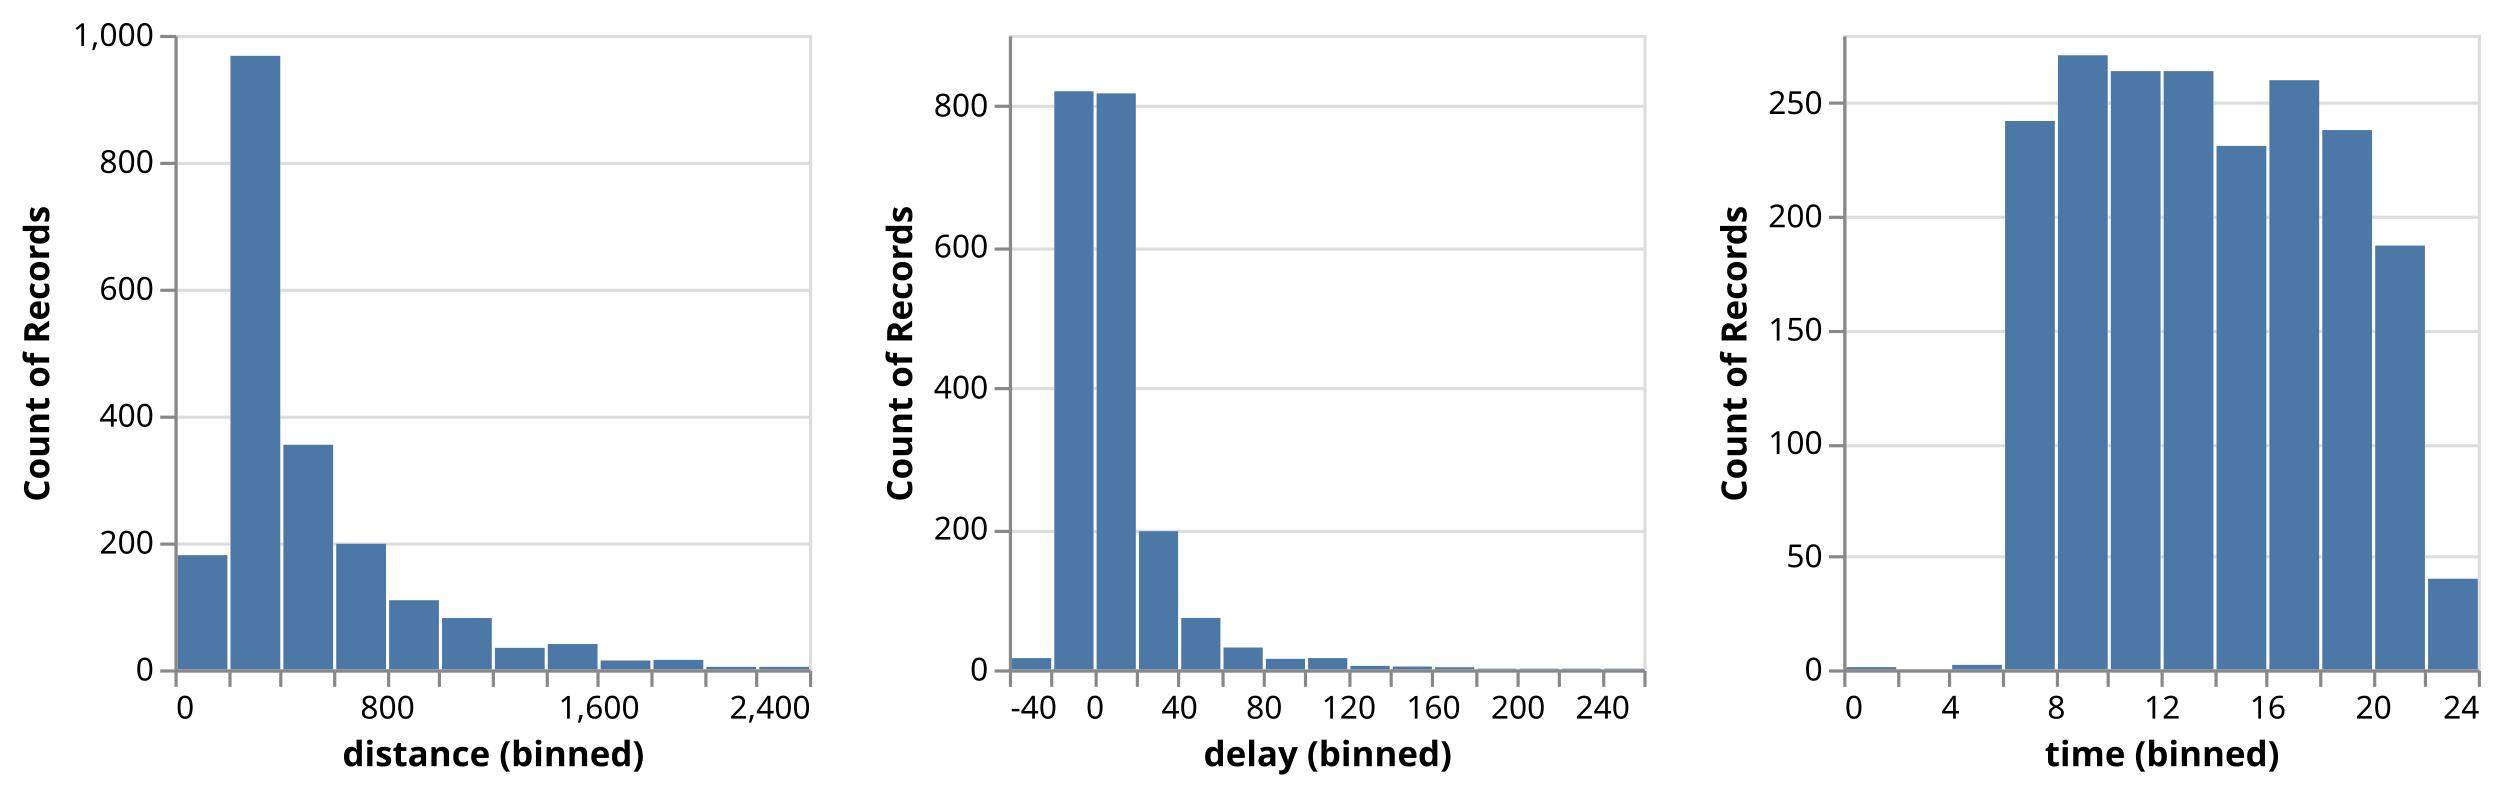
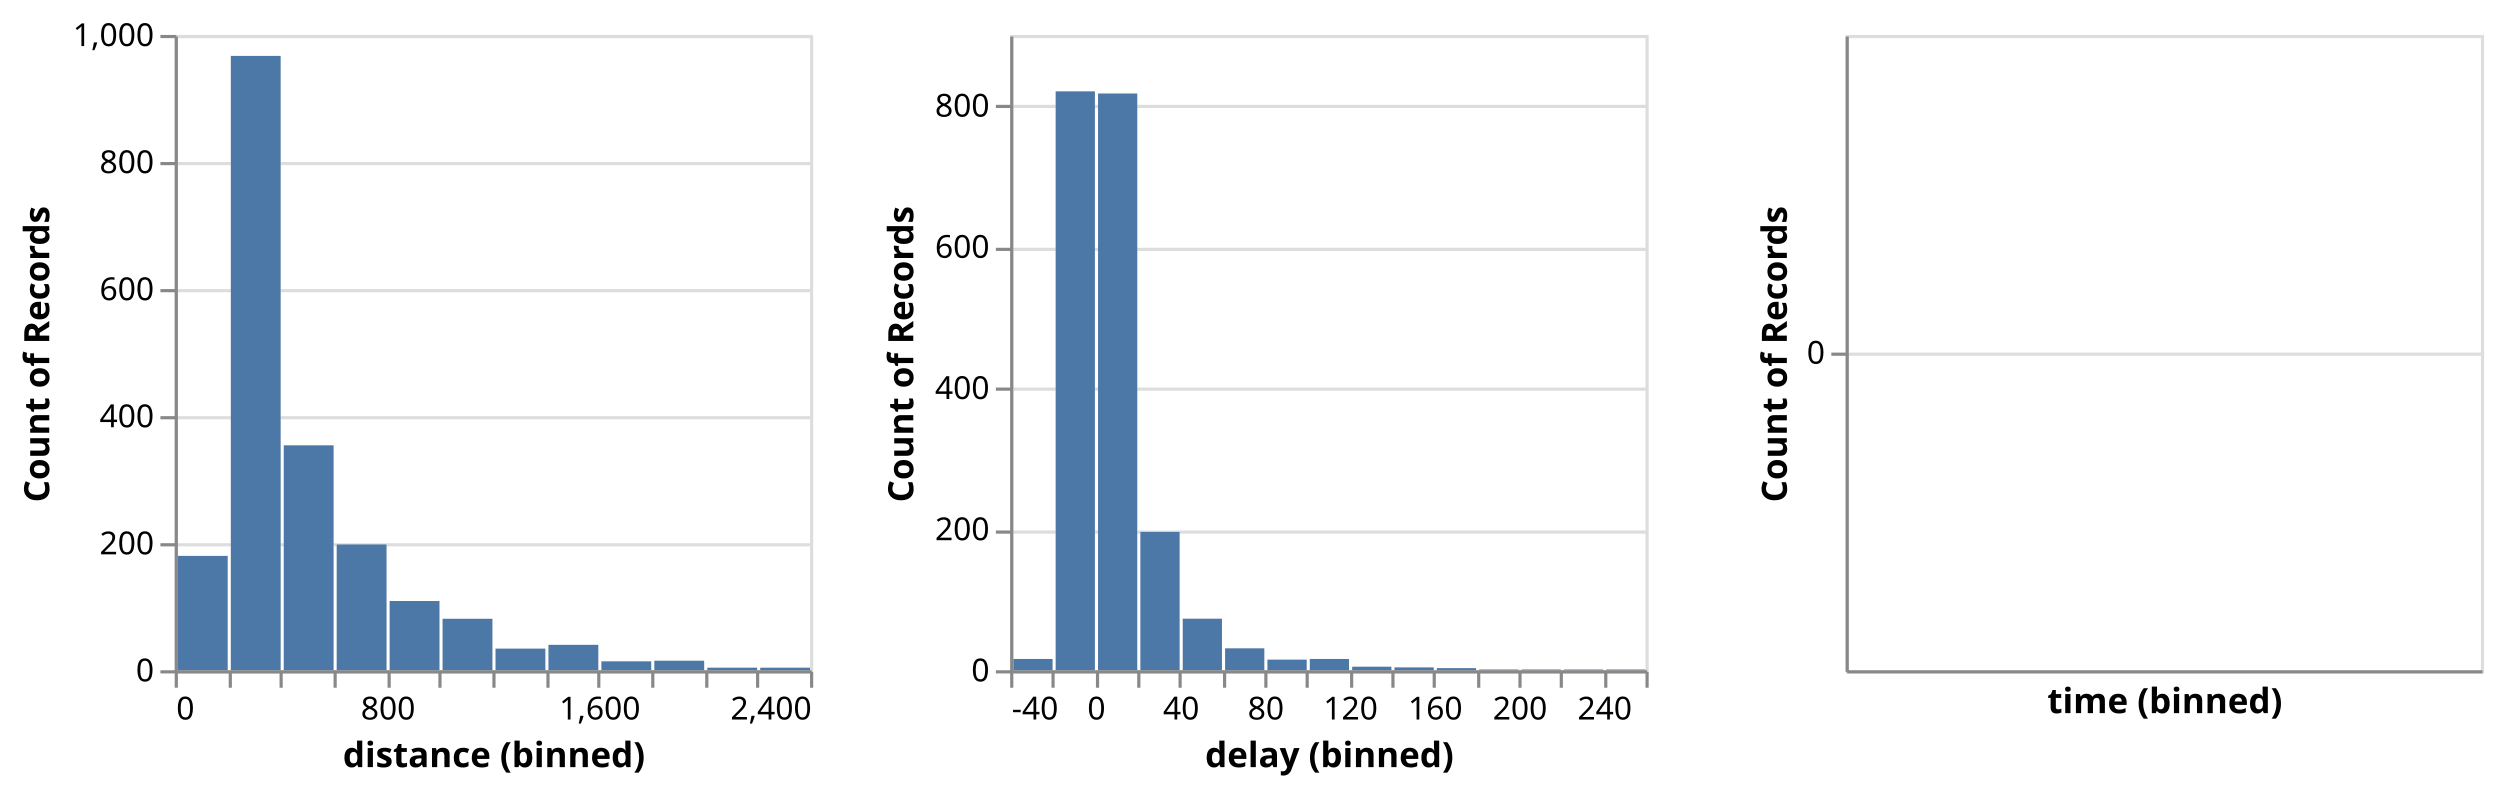
- <svg xmlns="http://www.w3.org/2000/svg" class="marks" width="788" height="249" viewBox="0 0 788 249" version="1.1">
+ <svg xmlns="http://www.w3.org/2000/svg" class="marks" width="787" height="249" viewBox="0 0 787 249" version="1.1">
  <g transform="translate(55,11)">
    <g class="mark-group role-frame root">
      <g transform="translate(0,0)">
        <path class="background" d="M0,0h200v200h-200Z" style="fill: none;" />
        <g>
          <g class="mark-group role-scope child__repeat_column_distance_group">
            <g transform="translate(0,0)">
              <path class="background" d="M0.5,0.5h200v200h-200Z" style="fill: none; stroke: #ddd;" />
              <g>
                <g class="mark-group role-axis">
                  <g transform="translate(0.5,0.5)">
                    <path class="background" d="M0,0h0v0h0Z" style="pointer-events: none; fill: none;" />
                    <g>
                      <g class="mark-rule role-axis-grid" style="pointer-events: none;">
                        <line transform="translate(0,200)" x2="200" y2="0" style="fill: none; stroke: #ddd; stroke-width: 1; opacity: 1;" />
                        <line transform="translate(0,160)" x2="200" y2="0" style="fill: none; stroke: #ddd; stroke-width: 1; opacity: 1;" />
                        <line transform="translate(0,120)" x2="200" y2="0" style="fill: none; stroke: #ddd; stroke-width: 1; opacity: 1;" />
                        <line transform="translate(0,80)" x2="200" y2="0" style="fill: none; stroke: #ddd; stroke-width: 1; opacity: 1;" />
                        <line transform="translate(0,40)" x2="200" y2="0" style="fill: none; stroke: #ddd; stroke-width: 1; opacity: 1;" />
                        <line transform="translate(0,0)" x2="200" y2="0" style="fill: none; stroke: #ddd; stroke-width: 1; opacity: 1;" />
                      </g>
                    </g>
                  </g>
                </g>
                <g class="mark-rect role-mark child__repeat_column_distance_layer_0_marks">
                  <path d="M34.333,129.2h15.667v70.8h-15.667Z" style="fill: #ddd;" />
                  <path d="M51,160.4h15.667v39.6h-15.667Z" style="fill: #ddd;" />
                  <path d="M17.667,6.6h15.667v193.4h-15.667Z" style="fill: #ddd;" />
                  <path d="M1,164h15.667v36h-15.667Z" style="fill: #ddd;" />
                  <path d="M67.667,178.2h15.667v21.8h-15.667Z" style="fill: #ddd;" />
                  <path d="M117.667,192h15.667v8h-15.667Z" style="fill: #ddd;" />
                  <path d="M84.333,183.8h15.667v16.2h-15.667Z" style="fill: #ddd;" />
                  <path d="M167.667,199.2h15.667v0.8h-15.667Z" style="fill: #ddd;" />
                  <path d="M151,197h15.667v3h-15.667Z" style="fill: #ddd;" />
                  <path d="M134.333,197.2h15.667v2.8h-15.667Z" style="fill: #ddd;" />
                  <path d="M101,193.2h15.667v6.8h-15.667Z" style="fill: #ddd;" />
                  <path d="M184.333,199.2h15.667v0.8h-15.667Z" style="fill: #ddd;" />
                </g>
                <g class="mark-rect role-mark child__repeat_column_distance_layer_1_marks">
                  <path d="M34.333,129.2h15.667v70.8h-15.667Z" style="fill: #4c78a8;" />
                  <path d="M51,160.4h15.667v39.6h-15.667Z" style="fill: #4c78a8;" />
                  <path d="M17.667,6.6h15.667v193.4h-15.667Z" style="fill: #4c78a8;" />
                  <path d="M1,164h15.667v36h-15.667Z" style="fill: #4c78a8;" />
                  <path d="M67.667,178.2h15.667v21.8h-15.667Z" style="fill: #4c78a8;" />
                  <path d="M117.667,192h15.667v8h-15.667Z" style="fill: #4c78a8;" />
                  <path d="M84.333,183.8h15.667v16.2h-15.667Z" style="fill: #4c78a8;" />
                  <path d="M167.667,199.2h15.667v0.8h-15.667Z" style="fill: #4c78a8;" />
                  <path d="M151,197h15.667v3h-15.667Z" style="fill: #4c78a8;" />
                  <path d="M134.333,197.2h15.667v2.8h-15.667Z" style="fill: #4c78a8;" />
                  <path d="M101,193.2h15.667v6.8h-15.667Z" style="fill: #4c78a8;" />
                  <path d="M184.333,199.2h15.667v0.8h-15.667Z" style="fill: #4c78a8;" />
                </g>
                <g class="mark-group role-axis">
                  <g transform="translate(0.5,200.5)">
                    <path class="background" d="M0,0h0v0h0Z" style="pointer-events: none; fill: none;" />
                    <g>
                      <g class="mark-rule role-axis-tick" style="pointer-events: none;">
                        <line transform="translate(0,0)" x2="0" y2="5" style="fill: none; stroke: #888; stroke-width: 1; opacity: 1;" />
                        <line transform="translate(17,0)" x2="0" y2="5" style="fill: none; stroke: #888; stroke-width: 1; opacity: 1;" />
                        <line transform="translate(33,0)" x2="0" y2="5" style="fill: none; stroke: #888; stroke-width: 1; opacity: 1;" />
                        <line transform="translate(50,0)" x2="0" y2="5" style="fill: none; stroke: #888; stroke-width: 1; opacity: 1;" />
                        <line transform="translate(67,0)" x2="0" y2="5" style="fill: none; stroke: #888; stroke-width: 1; opacity: 1;" />
                        <line transform="translate(83,0)" x2="0" y2="5" style="fill: none; stroke: #888; stroke-width: 1; opacity: 1;" />
                        <line transform="translate(100,0)" x2="0" y2="5" style="fill: none; stroke: #888; stroke-width: 1; opacity: 1;" />
                        <line transform="translate(117,0)" x2="0" y2="5" style="fill: none; stroke: #888; stroke-width: 1; opacity: 1;" />
                        <line transform="translate(133,0)" x2="0" y2="5" style="fill: none; stroke: #888; stroke-width: 1; opacity: 1;" />
                        <line transform="translate(150,0)" x2="0" y2="5" style="fill: none; stroke: #888; stroke-width: 1; opacity: 1;" />
                        <line transform="translate(167,0)" x2="0" y2="5" style="fill: none; stroke: #888; stroke-width: 1; opacity: 1;" />
                        <line transform="translate(183,0)" x2="0" y2="5" style="fill: none; stroke: #888; stroke-width: 1; opacity: 1;" />
                        <line transform="translate(200,0)" x2="0" y2="5" style="fill: none; stroke: #888; stroke-width: 1; opacity: 1;" />
                      </g>
                      <g class="mark-text role-axis-label" style="pointer-events: none;">
                        <text text-anchor="start" transform="translate(0,15)" style="font-family: sans-serif; font-size: 10px; fill: #000; opacity: 1;">0</text>
                        <text text-anchor="middle" transform="translate(16.66667,15)" style="font-family: sans-serif; font-size: 10px; fill: #000; opacity: 0;">200</text>
                        <text text-anchor="middle" transform="translate(33.33333,15)" style="font-family: sans-serif; font-size: 10px; fill: #000; opacity: 0;">400</text>
                        <text text-anchor="middle" transform="translate(50,15)" style="font-family: sans-serif; font-size: 10px; fill: #000; opacity: 0;">600</text>
                        <text text-anchor="middle" transform="translate(66.66667,15)" style="font-family: sans-serif; font-size: 10px; fill: #000; opacity: 1;">800</text>
                        <text text-anchor="middle" transform="translate(83.33333,15)" style="font-family: sans-serif; font-size: 10px; fill: #000; opacity: 0;">1,000</text>
                        <text text-anchor="middle" transform="translate(100,15)" style="font-family: sans-serif; font-size: 10px; fill: #000; opacity: 0;">1,200</text>
                        <text text-anchor="middle" transform="translate(116.6667,15)" style="font-family: sans-serif; font-size: 10px; fill: #000; opacity: 0;">1,400</text>
                        <text text-anchor="middle" transform="translate(133.3333,15)" style="font-family: sans-serif; font-size: 10px; fill: #000; opacity: 1;">1,600</text>
                        <text text-anchor="middle" transform="translate(150,15)" style="font-family: sans-serif; font-size: 10px; fill: #000; opacity: 0;">1,800</text>
                        <text text-anchor="middle" transform="translate(166.6667,15)" style="font-family: sans-serif; font-size: 10px; fill: #000; opacity: 0;">2,000</text>
                        <text text-anchor="middle" transform="translate(183.3333,15)" style="font-family: sans-serif; font-size: 10px; fill: #000; opacity: 0;">2,200</text>
                        <text text-anchor="end" transform="translate(200,15)" style="font-family: sans-serif; font-size: 10px; fill: #000; opacity: 1;">2,400</text>
                      </g>
                      <g class="mark-rule role-axis-domain" style="pointer-events: none;">
                        <line transform="translate(0,0)" x2="200" y2="0" style="fill: none; stroke: #888; stroke-width: 1; opacity: 1;" />
                      </g>
                      <g class="mark-text role-axis-title" style="pointer-events: none;">
                        <text text-anchor="middle" transform="translate(100,30)" style="font-family: sans-serif; font-size: 11px; font-weight: bold; fill: #000; opacity: 1;">distance (binned)</text>
                      </g>
                    </g>
                  </g>
                </g>
                <g class="mark-group role-axis">
                  <g transform="translate(0.5,0.5)">
                    <path class="background" d="M0,0h0v0h0Z" style="pointer-events: none; fill: none;" />
                    <g>
                      <g class="mark-rule role-axis-tick" style="pointer-events: none;">
                        <line transform="translate(0,200)" x2="-5" y2="0" style="fill: none; stroke: #888; stroke-width: 1; opacity: 1;" />
                        <line transform="translate(0,160)" x2="-5" y2="0" style="fill: none; stroke: #888; stroke-width: 1; opacity: 1;" />
                        <line transform="translate(0,120)" x2="-5" y2="0" style="fill: none; stroke: #888; stroke-width: 1; opacity: 1;" />
                        <line transform="translate(0,80)" x2="-5" y2="0" style="fill: none; stroke: #888; stroke-width: 1; opacity: 1;" />
                        <line transform="translate(0,40)" x2="-5" y2="0" style="fill: none; stroke: #888; stroke-width: 1; opacity: 1;" />
                        <line transform="translate(0,0)" x2="-5" y2="0" style="fill: none; stroke: #888; stroke-width: 1; opacity: 1;" />
                      </g>
                      <g class="mark-text role-axis-label" style="pointer-events: none;">
                        <text text-anchor="end" transform="translate(-7,203)" style="font-family: sans-serif; font-size: 10px; fill: #000; opacity: 1;">0</text>
                        <text text-anchor="end" transform="translate(-7,163)" style="font-family: sans-serif; font-size: 10px; fill: #000; opacity: 1;">200</text>
                        <text text-anchor="end" transform="translate(-7,123)" style="font-family: sans-serif; font-size: 10px; fill: #000; opacity: 1;">400</text>
                        <text text-anchor="end" transform="translate(-7,83)" style="font-family: sans-serif; font-size: 10px; fill: #000; opacity: 1;">600</text>
                        <text text-anchor="end" transform="translate(-7,43)" style="font-family: sans-serif; font-size: 10px; fill: #000; opacity: 1;">800</text>
                        <text text-anchor="end" transform="translate(-7,3)" style="font-family: sans-serif; font-size: 10px; fill: #000; opacity: 1;">1,000</text>
                      </g>
                      <g class="mark-rule role-axis-domain" style="pointer-events: none;">
                        <line transform="translate(0,200)" x2="0" y2="-200" style="fill: none; stroke: #888; stroke-width: 1; opacity: 1;" />
                      </g>
                      <g class="mark-text role-axis-title" style="pointer-events: none;">
                        <text text-anchor="middle" transform="translate(-38,100) rotate(-90) translate(0,-2)" style="font-family: sans-serif; font-size: 11px; font-weight: bold; fill: #000; opacity: 1;">Count of Records</text>
                      </g>
                    </g>
                  </g>
                </g>
              </g>
            </g>
          </g>
          <g class="mark-group role-scope child__repeat_column_delay_group">
            <g transform="translate(263,0)">
              <path class="background" d="M0.5,0.5h200v200h-200Z" style="fill: none; stroke: #ddd;" />
              <g>
                <g class="mark-group role-axis">
                  <g transform="translate(0.5,0.5)">
                    <path class="background" d="M0,0h0v0h0Z" style="pointer-events: none; fill: none;" />
                    <g>
                      <g class="mark-rule role-axis-grid" style="pointer-events: none;">
                        <line transform="translate(0,200)" x2="200" y2="0" style="fill: none; stroke: #ddd; stroke-width: 1; opacity: 1;" />
                        <line transform="translate(0,156)" x2="200" y2="0" style="fill: none; stroke: #ddd; stroke-width: 1; opacity: 1;" />
                        <line transform="translate(0,111)" x2="200" y2="0" style="fill: none; stroke: #ddd; stroke-width: 1; opacity: 1;" />
                        <line transform="translate(0,67)" x2="200" y2="0" style="fill: none; stroke: #ddd; stroke-width: 1; opacity: 1;" />
                        <line transform="translate(0,22)" x2="200" y2="0" style="fill: none; stroke: #ddd; stroke-width: 1; opacity: 1;" />
                      </g>
                    </g>
                  </g>
                </g>
                <g class="mark-rect role-mark child__repeat_column_delay_layer_0_marks">
                  <path d="M27.667,18.444h12.333v181.556h-12.333Z" style="fill: #ddd;" />
                  <path d="M14.333,17.778h12.333v182.222h-12.333Z" style="fill: #ddd;" />
                  <path d="M54.333,183.778h12.333v16.222h-12.333Z" style="fill: #ddd;" />
                  <path d="M41,156.444h12.333v43.556h-12.333Z" style="fill: #ddd;" />
                  <path d="M134.333,199.333h12.333v0.667h-12.333Z" style="fill: #ddd;" />
                  <path d="M94.333,196.444h12.333v3.556h-12.333Z" style="fill: #ddd;" />
                  <path d="M67.667,193.111h12.333v6.889h-12.333Z" style="fill: #ddd;" />
                  <path d="M1,196.444h12.333v3.556h-12.333Z" style="fill: #ddd;" />
                  <path d="M81,196.667h12.333v3.333h-12.333Z" style="fill: #ddd;" />
                  <path d="M147.667,199.778h12.333v0.222h-12.333Z" style="fill: #ddd;" />
                  <path d="M121,199.111h12.333v0.889h-12.333Z" style="fill: #ddd;" />
                  <path d="M187.667,199.778h12.333v0.222h-12.333Z" style="fill: #ddd;" />
                  <path d="M107.667,198.889h12.333v1.111h-12.333Z" style="fill: #ddd;" />
                  <path d="M161,199.778h12.333v0.222h-12.333Z" style="fill: #ddd;" />
                  <path d="M174.333,199.778h12.333v0.222h-12.333Z" style="fill: #ddd;" />
                </g>
                <g class="mark-rect role-mark child__repeat_column_delay_layer_1_marks">
                  <path d="M27.667,18.444h12.333v181.556h-12.333Z" style="fill: #4c78a8;" />
                  <path d="M14.333,17.778h12.333v182.222h-12.333Z" style="fill: #4c78a8;" />
                  <path d="M54.333,183.778h12.333v16.222h-12.333Z" style="fill: #4c78a8;" />
                  <path d="M41,156.444h12.333v43.556h-12.333Z" style="fill: #4c78a8;" />
                  <path d="M134.333,199.333h12.333v0.667h-12.333Z" style="fill: #4c78a8;" />
                  <path d="M94.333,196.444h12.333v3.556h-12.333Z" style="fill: #4c78a8;" />
                  <path d="M67.667,193.111h12.333v6.889h-12.333Z" style="fill: #4c78a8;" />
                  <path d="M1,196.444h12.333v3.556h-12.333Z" style="fill: #4c78a8;" />
                  <path d="M81,196.667h12.333v3.333h-12.333Z" style="fill: #4c78a8;" />
                  <path d="M147.667,199.778h12.333v0.222h-12.333Z" style="fill: #4c78a8;" />
                  <path d="M121,199.111h12.333v0.889h-12.333Z" style="fill: #4c78a8;" />
                  <path d="M187.667,199.778h12.333v0.222h-12.333Z" style="fill: #4c78a8;" />
                  <path d="M107.667,198.889h12.333v1.111h-12.333Z" style="fill: #4c78a8;" />
                  <path d="M161,199.778h12.333v0.222h-12.333Z" style="fill: #4c78a8;" />
                  <path d="M174.333,199.778h12.333v0.222h-12.333Z" style="fill: #4c78a8;" />
                </g>
                <g class="mark-group role-axis">
                  <g transform="translate(0.5,200.5)">
                    <path class="background" d="M0,0h0v0h0Z" style="pointer-events: none; fill: none;" />
                    <g>
                      <g class="mark-rule role-axis-tick" style="pointer-events: none;">
                        <line transform="translate(0,0)" x2="0" y2="5" style="fill: none; stroke: #888; stroke-width: 1; opacity: 1;" />
                        <line transform="translate(13,0)" x2="0" y2="5" style="fill: none; stroke: #888; stroke-width: 1; opacity: 1;" />
                        <line transform="translate(27,0)" x2="0" y2="5" style="fill: none; stroke: #888; stroke-width: 1; opacity: 1;" />
                        <line transform="translate(40,0)" x2="0" y2="5" style="fill: none; stroke: #888; stroke-width: 1; opacity: 1;" />
                        <line transform="translate(53,0)" x2="0" y2="5" style="fill: none; stroke: #888; stroke-width: 1; opacity: 1;" />
                        <line transform="translate(67,0)" x2="0" y2="5" style="fill: none; stroke: #888; stroke-width: 1; opacity: 1;" />
                        <line transform="translate(80,0)" x2="0" y2="5" style="fill: none; stroke: #888; stroke-width: 1; opacity: 1;" />
                        <line transform="translate(93,0)" x2="0" y2="5" style="fill: none; stroke: #888; stroke-width: 1; opacity: 1;" />
                        <line transform="translate(107,0)" x2="0" y2="5" style="fill: none; stroke: #888; stroke-width: 1; opacity: 1;" />
                        <line transform="translate(120,0)" x2="0" y2="5" style="fill: none; stroke: #888; stroke-width: 1; opacity: 1;" />
                        <line transform="translate(133,0)" x2="0" y2="5" style="fill: none; stroke: #888; stroke-width: 1; opacity: 1;" />
                        <line transform="translate(147,0)" x2="0" y2="5" style="fill: none; stroke: #888; stroke-width: 1; opacity: 1;" />
                        <line transform="translate(160,0)" x2="0" y2="5" style="fill: none; stroke: #888; stroke-width: 1; opacity: 1;" />
                        <line transform="translate(173,0)" x2="0" y2="5" style="fill: none; stroke: #888; stroke-width: 1; opacity: 1;" />
                        <line transform="translate(187,0)" x2="0" y2="5" style="fill: none; stroke: #888; stroke-width: 1; opacity: 1;" />
                        <line transform="translate(200,0)" x2="0" y2="5" style="fill: none; stroke: #888; stroke-width: 1; opacity: 1;" />
                      </g>
                      <g class="mark-text role-axis-label" style="pointer-events: none;">
                        <text text-anchor="start" transform="translate(0,15)" style="font-family: sans-serif; font-size: 10px; fill: #000; opacity: 1;">-40</text>
                        <text text-anchor="middle" transform="translate(13.33333,15)" style="font-family: sans-serif; font-size: 10px; fill: #000; opacity: 0;">-20</text>
                        <text text-anchor="middle" transform="translate(26.66667,15)" style="font-family: sans-serif; font-size: 10px; fill: #000; opacity: 1;">0</text>
                        <text text-anchor="middle" transform="translate(40,15)" style="font-family: sans-serif; font-size: 10px; fill: #000; opacity: 0;">20</text>
                        <text text-anchor="middle" transform="translate(53.33333,15)" style="font-family: sans-serif; font-size: 10px; fill: #000; opacity: 1;">40</text>
                        <text text-anchor="middle" transform="translate(66.66667,15)" style="font-family: sans-serif; font-size: 10px; fill: #000; opacity: 0;">60</text>
                        <text text-anchor="middle" transform="translate(80,15)" style="font-family: sans-serif; font-size: 10px; fill: #000; opacity: 1;">80</text>
                        <text text-anchor="middle" transform="translate(93.33333,15)" style="font-family: sans-serif; font-size: 10px; fill: #000; opacity: 0;">100</text>
                        <text text-anchor="middle" transform="translate(106.6667,15)" style="font-family: sans-serif; font-size: 10px; fill: #000; opacity: 1;">120</text>
                        <text text-anchor="middle" transform="translate(120,15)" style="font-family: sans-serif; font-size: 10px; fill: #000; opacity: 0;">140</text>
                        <text text-anchor="middle" transform="translate(133.3333,15)" style="font-family: sans-serif; font-size: 10px; fill: #000; opacity: 1;">160</text>
                        <text text-anchor="middle" transform="translate(146.6667,15)" style="font-family: sans-serif; font-size: 10px; fill: #000; opacity: 0;">180</text>
                        <text text-anchor="middle" transform="translate(160,15)" style="font-family: sans-serif; font-size: 10px; fill: #000; opacity: 1;">200</text>
                        <text text-anchor="middle" transform="translate(173.3333,15)" style="font-family: sans-serif; font-size: 10px; fill: #000; opacity: 0;">220</text>
                        <text text-anchor="middle" transform="translate(186.6667,15)" style="font-family: sans-serif; font-size: 10px; fill: #000; opacity: 1;">240</text>
                        <text text-anchor="end" transform="translate(200,15)" style="font-family: sans-serif; font-size: 10px; fill: #000; opacity: 0;">260</text>
                      </g>
                      <g class="mark-rule role-axis-domain" style="pointer-events: none;">
                        <line transform="translate(0,0)" x2="200" y2="0" style="fill: none; stroke: #888; stroke-width: 1; opacity: 1;" />
                      </g>
                      <g class="mark-text role-axis-title" style="pointer-events: none;">
                        <text text-anchor="middle" transform="translate(100,30)" style="font-family: sans-serif; font-size: 11px; font-weight: bold; fill: #000; opacity: 1;">delay (binned)</text>
                      </g>
                    </g>
                  </g>
                </g>
                <g class="mark-group role-axis">
                  <g transform="translate(0.5,0.5)">
                    <path class="background" d="M0,0h0v0h0Z" style="pointer-events: none; fill: none;" />
                    <g>
                      <g class="mark-rule role-axis-tick" style="pointer-events: none;">
                        <line transform="translate(0,200)" x2="-5" y2="0" style="fill: none; stroke: #888; stroke-width: 1; opacity: 1;" />
                        <line transform="translate(0,156)" x2="-5" y2="0" style="fill: none; stroke: #888; stroke-width: 1; opacity: 1;" />
                        <line transform="translate(0,111)" x2="-5" y2="0" style="fill: none; stroke: #888; stroke-width: 1; opacity: 1;" />
                        <line transform="translate(0,67)" x2="-5" y2="0" style="fill: none; stroke: #888; stroke-width: 1; opacity: 1;" />
                        <line transform="translate(0,22)" x2="-5" y2="0" style="fill: none; stroke: #888; stroke-width: 1; opacity: 1;" />
                      </g>
                      <g class="mark-text role-axis-label" style="pointer-events: none;">
                        <text text-anchor="end" transform="translate(-7,203)" style="font-family: sans-serif; font-size: 10px; fill: #000; opacity: 1;">0</text>
                        <text text-anchor="end" transform="translate(-7,158.5556)" style="font-family: sans-serif; font-size: 10px; fill: #000; opacity: 1;">200</text>
                        <text text-anchor="end" transform="translate(-7,114.1111)" style="font-family: sans-serif; font-size: 10px; fill: #000; opacity: 1;">400</text>
                        <text text-anchor="end" transform="translate(-7,69.66667)" style="font-family: sans-serif; font-size: 10px; fill: #000; opacity: 1;">600</text>
                        <text text-anchor="end" transform="translate(-7,25.22222)" style="font-family: sans-serif; font-size: 10px; fill: #000; opacity: 1;">800</text>
                      </g>
                      <g class="mark-rule role-axis-domain" style="pointer-events: none;">
                        <line transform="translate(0,200)" x2="0" y2="-200" style="fill: none; stroke: #888; stroke-width: 1; opacity: 1;" />
                      </g>
                      <g class="mark-text role-axis-title" style="pointer-events: none;">
                        <text text-anchor="middle" transform="translate(-29,100) rotate(-90) translate(0,-2)" style="font-family: sans-serif; font-size: 11px; font-weight: bold; fill: #000; opacity: 1;">Count of Records</text>
                      </g>
                    </g>
                  </g>
                </g>
              </g>
            </g>
          </g>
          <g class="mark-group role-scope child__repeat_column_time_group">
            <g transform="translate(526,0)">
              <path class="background" d="M0.5,0.5h200v200h-200Z" style="fill: none; stroke: #ddd;" />
              <g>
                <g class="mark-group role-axis">
                  <g transform="translate(0.5,0.5)">
                    <path class="background" d="M0,0h0v0h0Z" style="pointer-events: none; fill: none;" />
                    <g>
                      <g class="mark-rule role-axis-grid" style="pointer-events: none;">
-                         <line transform="translate(0,200)" x2="200" y2="0" style="fill: none; stroke: #ddd; stroke-width: 1; opacity: 1;" />
-                         <line transform="translate(0,164)" x2="200" y2="0" style="fill: none; stroke: #ddd; stroke-width: 1; opacity: 1;" />
-                         <line transform="translate(0,129)" x2="200" y2="0" style="fill: none; stroke: #ddd; stroke-width: 1; opacity: 1;" />
-                         <line transform="translate(0,93)" x2="200" y2="0" style="fill: none; stroke: #ddd; stroke-width: 1; opacity: 1;" />
-                         <line transform="translate(0,57)" x2="200" y2="0" style="fill: none; stroke: #ddd; stroke-width: 1; opacity: 1;" />
-                         <line transform="translate(0,21)" x2="200" y2="0" style="fill: none; stroke: #ddd; stroke-width: 1; opacity: 1;" />
-                       </g>
-                     </g>
-                   </g>
-                 </g>
-                 <g class="mark-rect role-mark child__repeat_column_time_layer_0_marks">
-                   <path d="M167.667,66.429h15.667v133.571h-15.667Z" style="fill: #ddd;" />
-                   <path d="M117.667,35h15.667v165h-15.667Z" style="fill: #ddd;" />
-                   <path d="M101,11.429h15.667v188.571h-15.667Z" style="fill: #ddd;" />
-                   <path d="M67.667,6.429h15.667v193.571h-15.667Z" style="fill: #ddd;" />
-                   <path d="M51,27.143h15.667v172.857h-15.667Z" style="fill: #ddd;" />
-                   <path d="M84.333,11.429h15.667v188.571h-15.667Z" style="fill: #ddd;" />
-                   <path d="M151,30h15.667v170h-15.667Z" style="fill: #ddd;" />
-                   <path d="M134.333,14.286h15.667v185.714h-15.667Z" style="fill: #ddd;" />
-                   <path d="M184.333,171.429h15.667v28.571h-15.667Z" style="fill: #ddd;" />
-                   <path d="M34.333,198.571h15.667v1.429h-15.667Z" style="fill: #ddd;" />
-                   <path d="M1,199.286h15.667v0.714h-15.667Z" style="fill: #ddd;" />
-                 </g>
-                 <g class="mark-rect role-mark child__repeat_column_time_layer_1_marks">
-                   <path d="M167.667,66.429h15.667v133.571h-15.667Z" style="fill: #4c78a8;" />
-                   <path d="M117.667,35h15.667v165h-15.667Z" style="fill: #4c78a8;" />
-                   <path d="M101,11.429h15.667v188.571h-15.667Z" style="fill: #4c78a8;" />
-                   <path d="M67.667,6.429h15.667v193.571h-15.667Z" style="fill: #4c78a8;" />
-                   <path d="M51,27.143h15.667v172.857h-15.667Z" style="fill: #4c78a8;" />
-                   <path d="M84.333,11.429h15.667v188.571h-15.667Z" style="fill: #4c78a8;" />
-                   <path d="M151,30h15.667v170h-15.667Z" style="fill: #4c78a8;" />
-                   <path d="M134.333,14.286h15.667v185.714h-15.667Z" style="fill: #4c78a8;" />
-                   <path d="M184.333,171.429h15.667v28.571h-15.667Z" style="fill: #4c78a8;" />
-                   <path d="M34.333,198.571h15.667v1.429h-15.667Z" style="fill: #4c78a8;" />
-                   <path d="M1,199.286h15.667v0.714h-15.667Z" style="fill: #4c78a8;" />
-                 </g>
+                         <line transform="translate(0,100)" x2="200" y2="0" style="fill: none; stroke: #ddd; stroke-width: 1; opacity: 1;" />
+                       </g>
+                     </g>
+                   </g>
+                 </g>
+                 <g class="mark-rect role-mark child__repeat_column_time_layer_0_marks" />
+                 <g class="mark-rect role-mark child__repeat_column_time_layer_1_marks" />
                <g class="mark-group role-axis">
                  <g transform="translate(0.5,200.5)">
                    <path class="background" d="M0,0h0v0h0Z" style="pointer-events: none; fill: none;" />
                    <g>
-                       <g class="mark-rule role-axis-tick" style="pointer-events: none;">
-                         <line transform="translate(0,0)" x2="0" y2="5" style="fill: none; stroke: #888; stroke-width: 1; opacity: 1;" />
-                         <line transform="translate(17,0)" x2="0" y2="5" style="fill: none; stroke: #888; stroke-width: 1; opacity: 1;" />
-                         <line transform="translate(33,0)" x2="0" y2="5" style="fill: none; stroke: #888; stroke-width: 1; opacity: 1;" />
-                         <line transform="translate(50,0)" x2="0" y2="5" style="fill: none; stroke: #888; stroke-width: 1; opacity: 1;" />
-                         <line transform="translate(67,0)" x2="0" y2="5" style="fill: none; stroke: #888; stroke-width: 1; opacity: 1;" />
-                         <line transform="translate(83,0)" x2="0" y2="5" style="fill: none; stroke: #888; stroke-width: 1; opacity: 1;" />
-                         <line transform="translate(100,0)" x2="0" y2="5" style="fill: none; stroke: #888; stroke-width: 1; opacity: 1;" />
-                         <line transform="translate(117,0)" x2="0" y2="5" style="fill: none; stroke: #888; stroke-width: 1; opacity: 1;" />
-                         <line transform="translate(133,0)" x2="0" y2="5" style="fill: none; stroke: #888; stroke-width: 1; opacity: 1;" />
-                         <line transform="translate(150,0)" x2="0" y2="5" style="fill: none; stroke: #888; stroke-width: 1; opacity: 1;" />
-                         <line transform="translate(167,0)" x2="0" y2="5" style="fill: none; stroke: #888; stroke-width: 1; opacity: 1;" />
-                         <line transform="translate(183,0)" x2="0" y2="5" style="fill: none; stroke: #888; stroke-width: 1; opacity: 1;" />
-                         <line transform="translate(200,0)" x2="0" y2="5" style="fill: none; stroke: #888; stroke-width: 1; opacity: 1;" />
-                       </g>
-                       <g class="mark-text role-axis-label" style="pointer-events: none;">
-                         <text text-anchor="start" transform="translate(0,15)" style="font-family: sans-serif; font-size: 10px; fill: #000; opacity: 1;">0</text>
-                         <text text-anchor="middle" transform="translate(16.66667,15)" style="font-family: sans-serif; font-size: 10px; fill: #000; opacity: 0;">2</text>
-                         <text text-anchor="middle" transform="translate(33.33333,15)" style="font-family: sans-serif; font-size: 10px; fill: #000; opacity: 1;">4</text>
-                         <text text-anchor="middle" transform="translate(50,15)" style="font-family: sans-serif; font-size: 10px; fill: #000; opacity: 0;">6</text>
-                         <text text-anchor="middle" transform="translate(66.66667,15)" style="font-family: sans-serif; font-size: 10px; fill: #000; opacity: 1;">8</text>
-                         <text text-anchor="middle" transform="translate(83.33333,15)" style="font-family: sans-serif; font-size: 10px; fill: #000; opacity: 0;">10</text>
-                         <text text-anchor="middle" transform="translate(100,15)" style="font-family: sans-serif; font-size: 10px; fill: #000; opacity: 1;">12</text>
-                         <text text-anchor="middle" transform="translate(116.6667,15)" style="font-family: sans-serif; font-size: 10px; fill: #000; opacity: 0;">14</text>
-                         <text text-anchor="middle" transform="translate(133.3333,15)" style="font-family: sans-serif; font-size: 10px; fill: #000; opacity: 1;">16</text>
-                         <text text-anchor="middle" transform="translate(150,15)" style="font-family: sans-serif; font-size: 10px; fill: #000; opacity: 0;">18</text>
-                         <text text-anchor="middle" transform="translate(166.6667,15)" style="font-family: sans-serif; font-size: 10px; fill: #000; opacity: 1;">20</text>
-                         <text text-anchor="middle" transform="translate(183.3333,15)" style="font-family: sans-serif; font-size: 10px; fill: #000; opacity: 0;">22</text>
-                         <text text-anchor="end" transform="translate(200,15)" style="font-family: sans-serif; font-size: 10px; fill: #000; opacity: 1;">24</text>
-                       </g>
+                       <g class="mark-rule role-axis-tick" style="pointer-events: none;" />
+                       <g class="mark-text role-axis-label" style="pointer-events: none;" />
                      <g class="mark-rule role-axis-domain" style="pointer-events: none;">
                        <line transform="translate(0,0)" x2="200" y2="0" style="fill: none; stroke: #888; stroke-width: 1; opacity: 1;" />
                      </g>
                      <g class="mark-text role-axis-title" style="pointer-events: none;">
-                         <text text-anchor="middle" transform="translate(100,30)" style="font-family: sans-serif; font-size: 11px; font-weight: bold; fill: #000; opacity: 1;">time (binned)</text>
-                       </g>
-                     </g>
-                   </g>
-                 </g>
-                 <g class="mark-group role-axis">
-                   <g transform="translate(0.5,0.5)">
-                     <path class="background" d="M0,0h0v0h0Z" style="pointer-events: none; fill: none;" />
-                     <g>
-                       <g class="mark-rule role-axis-tick" style="pointer-events: none;">
-                         <line transform="translate(0,200)" x2="-5" y2="0" style="fill: none; stroke: #888; stroke-width: 1; opacity: 1;" />
-                         <line transform="translate(0,164)" x2="-5" y2="0" style="fill: none; stroke: #888; stroke-width: 1; opacity: 1;" />
-                         <line transform="translate(0,129)" x2="-5" y2="0" style="fill: none; stroke: #888; stroke-width: 1; opacity: 1;" />
-                         <line transform="translate(0,93)" x2="-5" y2="0" style="fill: none; stroke: #888; stroke-width: 1; opacity: 1;" />
-                         <line transform="translate(0,57)" x2="-5" y2="0" style="fill: none; stroke: #888; stroke-width: 1; opacity: 1;" />
-                         <line transform="translate(0,21)" x2="-5" y2="0" style="fill: none; stroke: #888; stroke-width: 1; opacity: 1;" />
-                       </g>
-                       <g class="mark-text role-axis-label" style="pointer-events: none;">
-                         <text text-anchor="end" transform="translate(-7,203)" style="font-family: sans-serif; font-size: 10px; fill: #000; opacity: 1;">0</text>
-                         <text text-anchor="end" transform="translate(-7,167.2857)" style="font-family: sans-serif; font-size: 10px; fill: #000; opacity: 1;">50</text>
-                         <text text-anchor="end" transform="translate(-7,131.5714)" style="font-family: sans-serif; font-size: 10px; fill: #000; opacity: 1;">100</text>
-                         <text text-anchor="end" transform="translate(-7,95.85714)" style="font-family: sans-serif; font-size: 10px; fill: #000; opacity: 1;">150</text>
-                         <text text-anchor="end" transform="translate(-7,60.14286)" style="font-family: sans-serif; font-size: 10px; fill: #000; opacity: 1;">200</text>
-                         <text text-anchor="end" transform="translate(-7,24.42857)" style="font-family: sans-serif; font-size: 10px; fill: #000; opacity: 1;">250</text>
+                         <text text-anchor="middle" transform="translate(100,13)" style="font-family: sans-serif; font-size: 11px; font-weight: bold; fill: #000; opacity: 1;">time (binned)</text>
+                       </g>
+                     </g>
+                   </g>
+                 </g>
+                 <g class="mark-group role-axis">
+                   <g transform="translate(0.5,0.5)">
+                     <path class="background" d="M0,0h0v0h0Z" style="pointer-events: none; fill: none;" />
+                     <g>
+                       <g class="mark-rule role-axis-tick" style="pointer-events: none;">
+                         <line transform="translate(0,100)" x2="-5" y2="0" style="fill: none; stroke: #888; stroke-width: 1; opacity: 1;" />
+                       </g>
+                       <g class="mark-text role-axis-label" style="pointer-events: none;">
+                         <text text-anchor="end" transform="translate(-7,103)" style="font-family: sans-serif; font-size: 10px; fill: #000; opacity: 1;">0</text>
                      </g>
                      <g class="mark-rule role-axis-domain" style="pointer-events: none;">
                        <line transform="translate(0,200)" x2="0" y2="-200" style="fill: none; stroke: #888; stroke-width: 1; opacity: 1;" />
                      </g>
                      <g class="mark-text role-axis-title" style="pointer-events: none;">
-                         <text text-anchor="middle" transform="translate(-29,100) rotate(-90) translate(0,-2)" style="font-family: sans-serif; font-size: 11px; font-weight: bold; fill: #000; opacity: 1;">Count of Records</text>
+                         <text text-anchor="middle" transform="translate(-17,100) rotate(-90) translate(0,-2)" style="font-family: sans-serif; font-size: 11px; font-weight: bold; fill: #000; opacity: 1;">Count of Records</text>
                      </g>
                    </g>
                  </g>
                </g>
              </g>
            </g>
          </g>
        </g>
      </g>
    </g>
  </g>
</svg>
